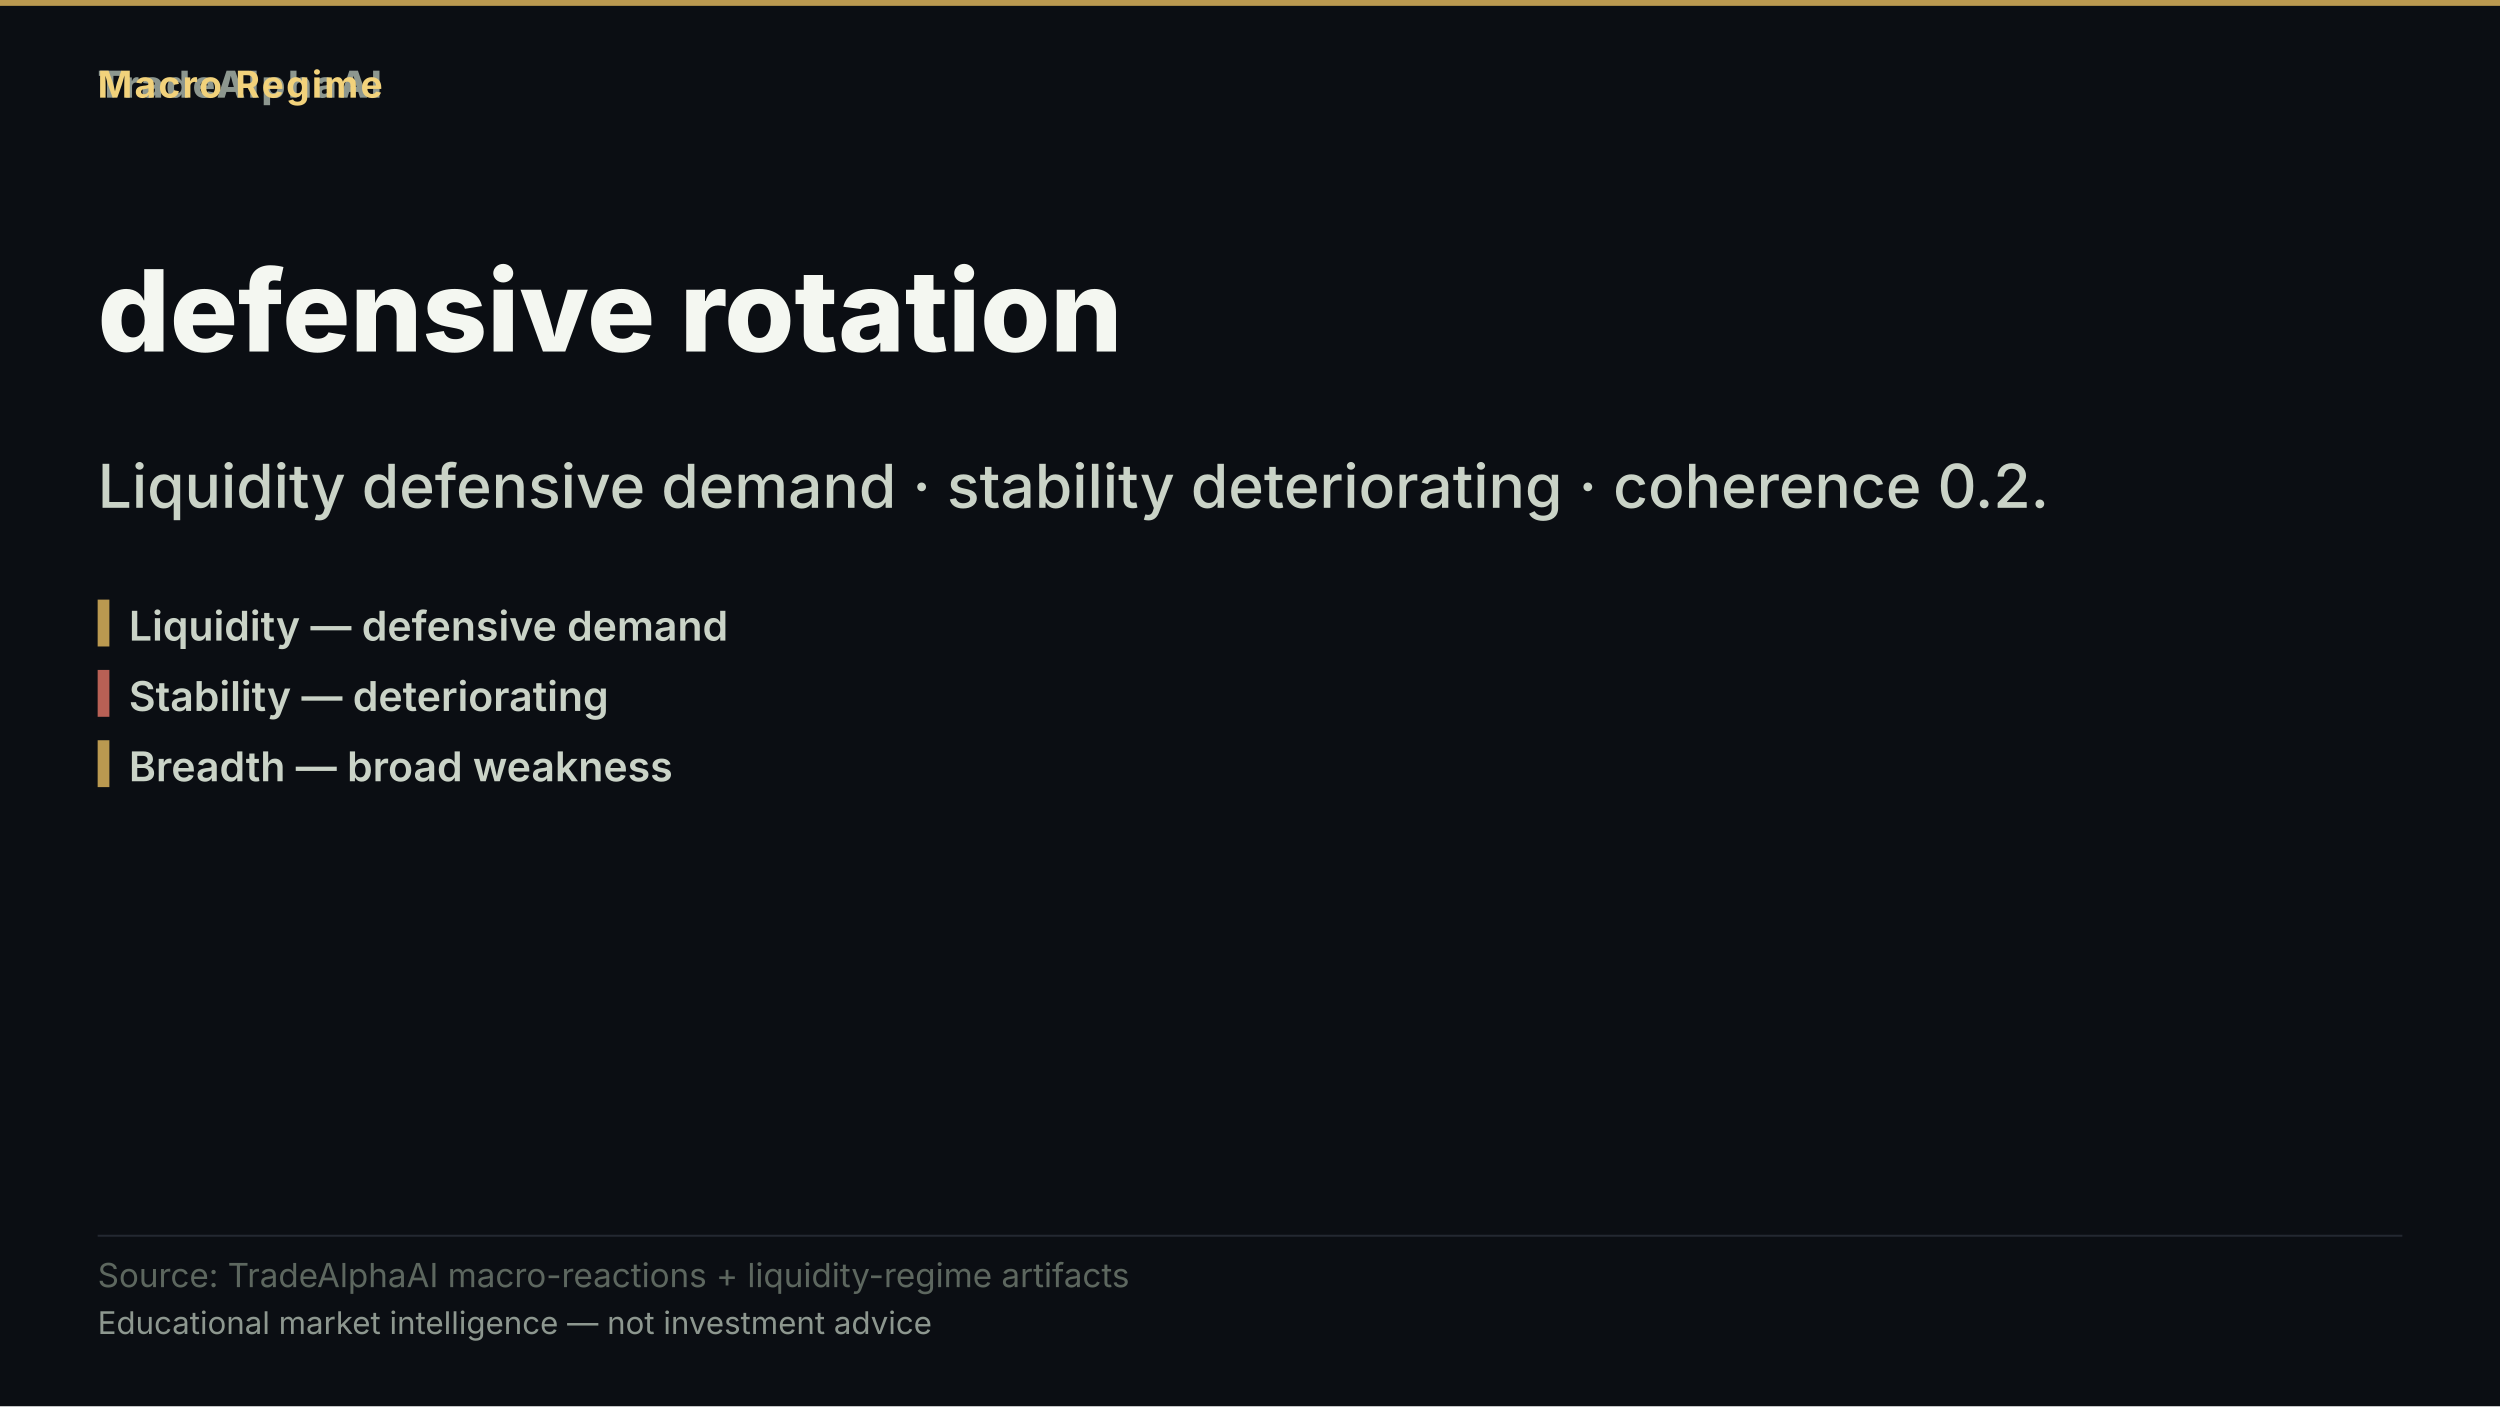
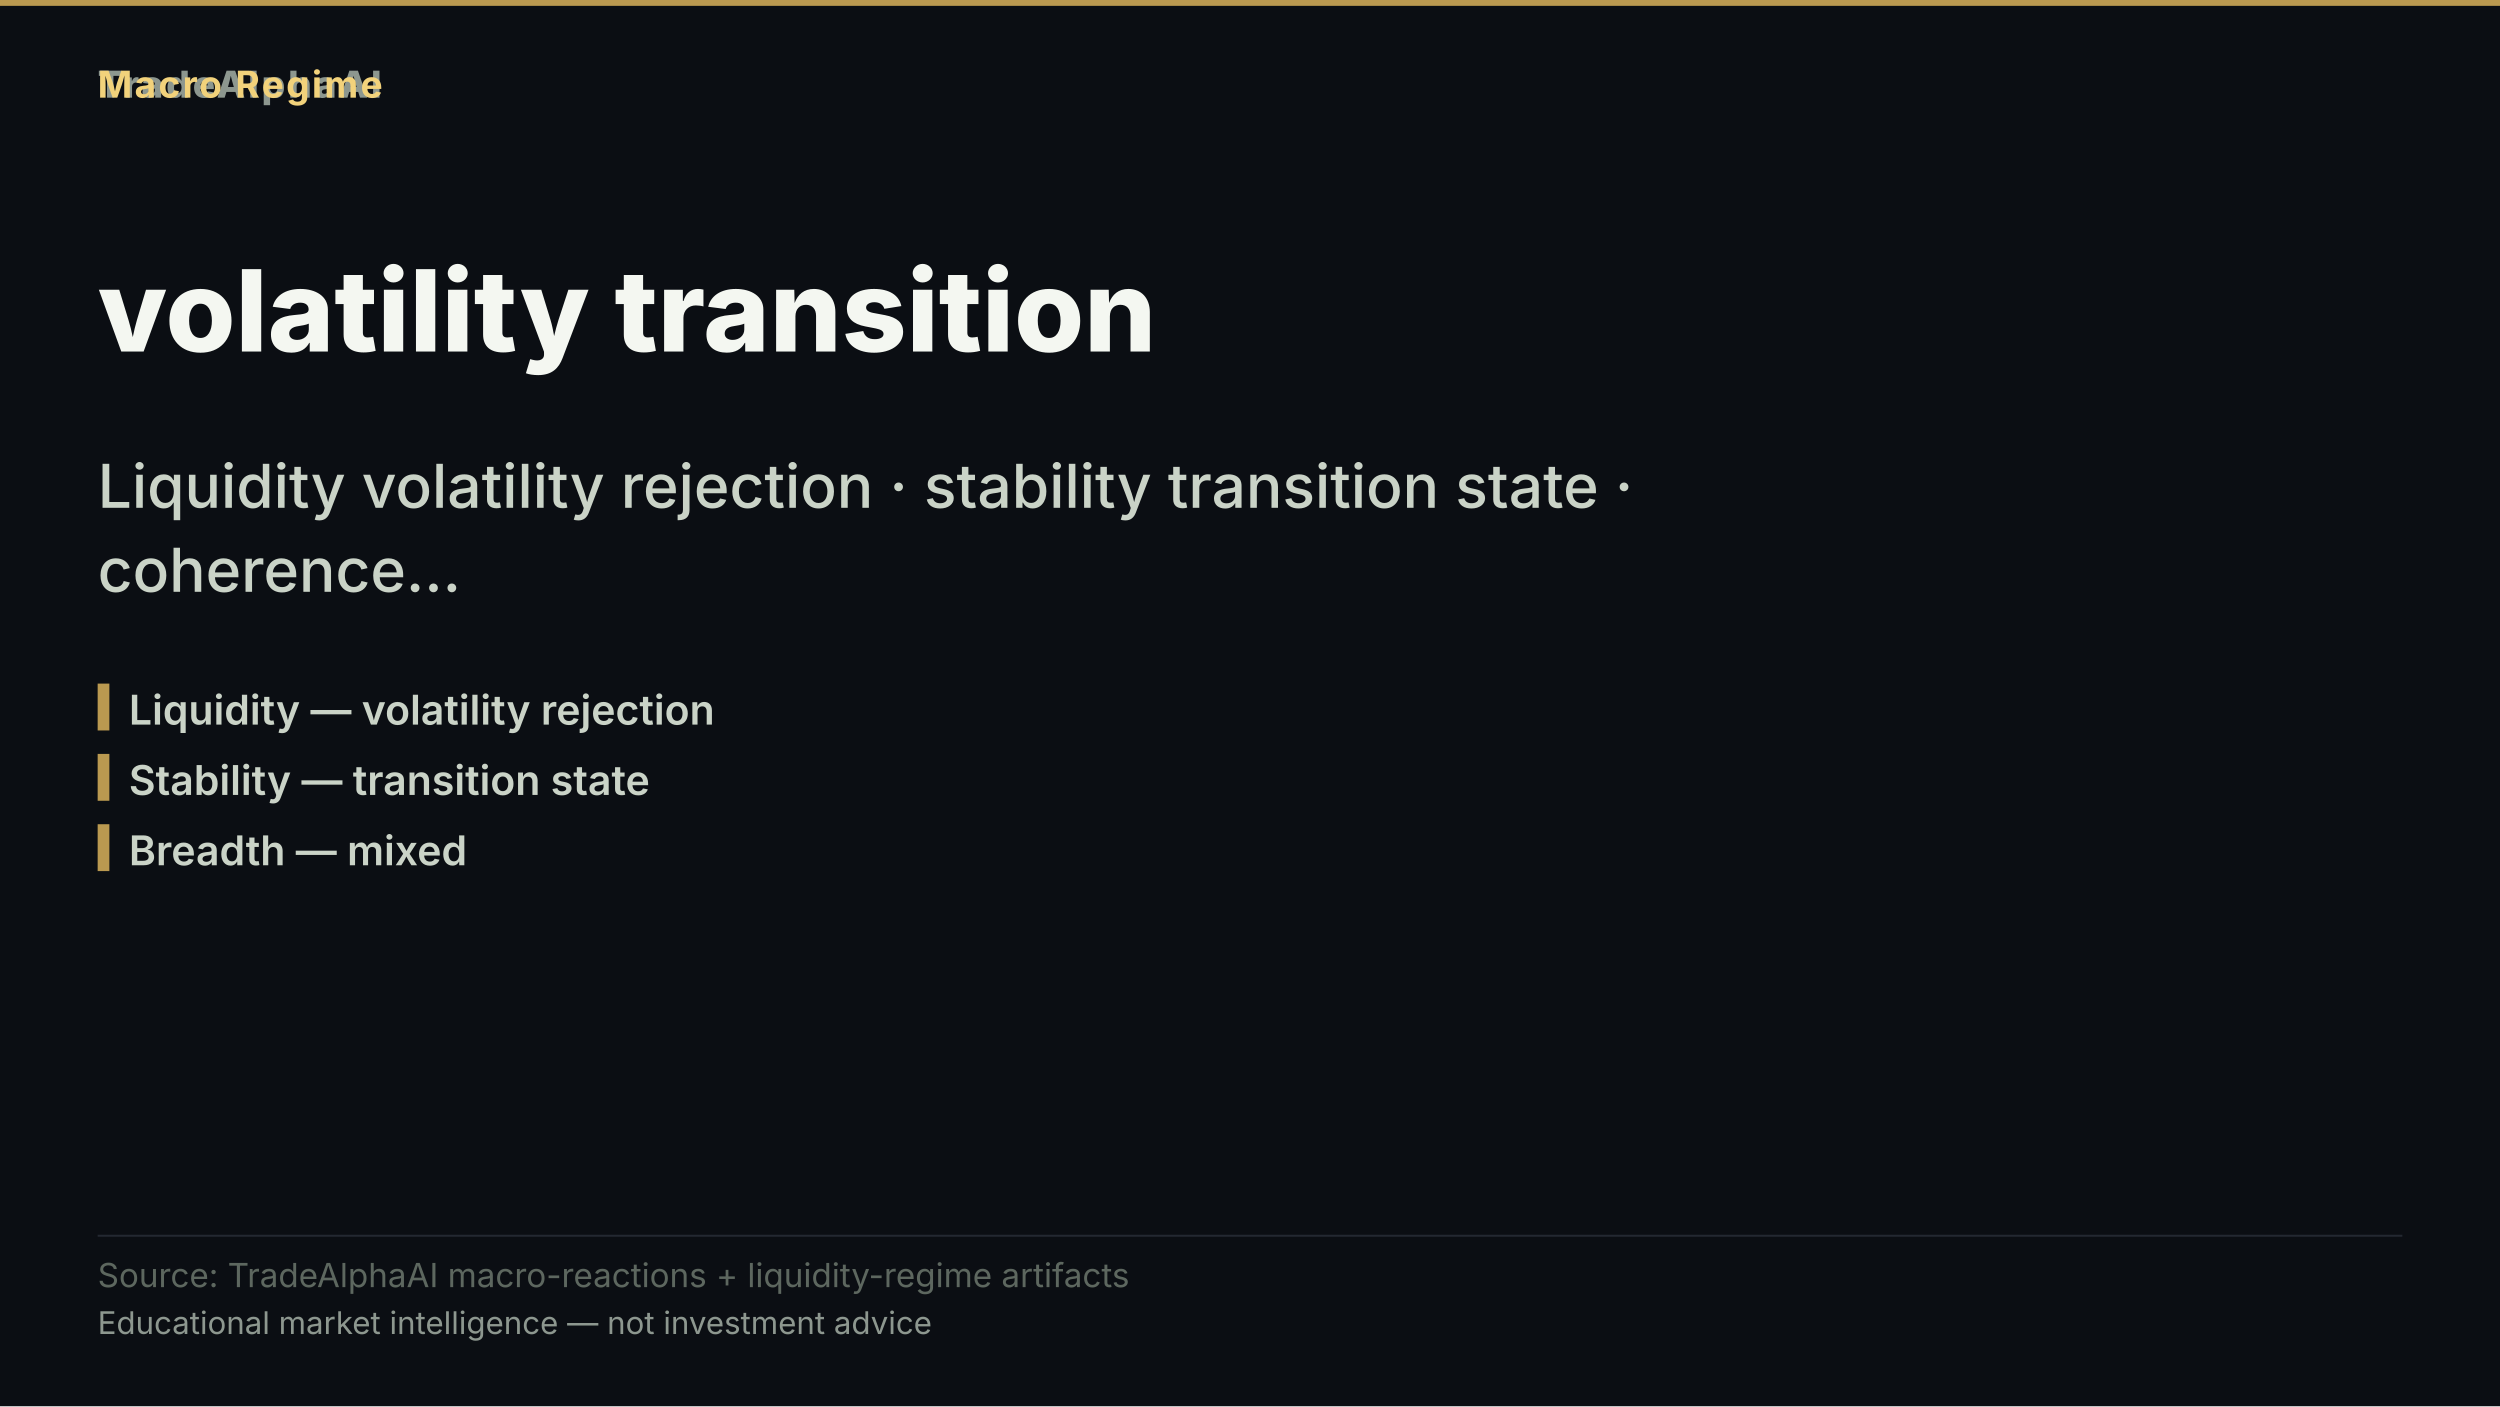
- <svg xmlns="http://www.w3.org/2000/svg" width="1280" height="720" viewBox="0 0 1280 720" role="img" aria-label="defensive rotation">
+ <svg xmlns="http://www.w3.org/2000/svg" width="1280" height="720" viewBox="0 0 1280 720" role="img" aria-label="volatility transition">
  <rect width="1280" height="720" fill="#0b0e13" />
  <rect x="0" y="0" width="1280" height="3" fill="#d8b15a" opacity="0.85" />
  <text x="50" y="50" font-family="'Inter','Segoe UI','Helvetica Neue',Arial,sans-serif" font-size="19" font-weight="800" letter-spacing="1.5" fill="#8d978f" text-anchor="start">TradeAlphaAI</text>
  <text x="50" y="50" font-family="'Inter','Segoe UI','Helvetica Neue',Arial,sans-serif" font-size="19" font-weight="700" letter-spacing="1.2" fill="#f2d27b" text-anchor="start">Macro Regime</text>
-   <text x="50" y="180" font-family="'Inter','Segoe UI','Helvetica Neue',Arial,sans-serif" font-size="58" font-weight="800" fill="#f4f7f1" text-anchor="start">defensive rotation</text>
-   <text x="50" y="260" font-family="'Inter','Segoe UI','Helvetica Neue',Arial,sans-serif" font-size="31" font-weight="500" fill="#cad3c7" text-anchor="start">Liquidity defensive demand · stability deteriorating · coherence 0.2.</text>
-   <rect x="50" y="307" width="6" height="24" fill="#d8b15a" opacity="0.85" />
-   <text x="66" y="328" font-family="'Inter','Segoe UI','Helvetica Neue',Arial,sans-serif" font-size="21" font-weight="600" fill="#cad3c7" text-anchor="start">Liquidity — defensive demand</text>
-   <rect x="50" y="343" width="6" height="24" fill="#d66e60" opacity="0.85" />
-   <text x="66" y="364" font-family="'Inter','Segoe UI','Helvetica Neue',Arial,sans-serif" font-size="21" font-weight="600" fill="#cad3c7" text-anchor="start">Stability — deteriorating</text>
-   <rect x="50" y="379" width="6" height="24" fill="#d8b15a" opacity="0.85" />
-   <text x="66" y="400" font-family="'Inter','Segoe UI','Helvetica Neue',Arial,sans-serif" font-size="21" font-weight="600" fill="#cad3c7" text-anchor="start">Breadth — broad weakness</text>
+   <text x="50" y="180" font-family="'Inter','Segoe UI','Helvetica Neue',Arial,sans-serif" font-size="58" font-weight="800" fill="#f4f7f1" text-anchor="start">volatility transition</text>
+   <text x="50" y="260" font-family="'Inter','Segoe UI','Helvetica Neue',Arial,sans-serif" font-size="31" font-weight="500" fill="#cad3c7" text-anchor="start">Liquidity volatility rejection · stability transition state ·</text>
+   <text x="50" y="303" font-family="'Inter','Segoe UI','Helvetica Neue',Arial,sans-serif" font-size="31" font-weight="500" fill="#cad3c7" text-anchor="start">coherence…</text>
+   <rect x="50" y="350" width="6" height="24" fill="#d8b15a" opacity="0.85" />
+   <text x="66" y="371" font-family="'Inter','Segoe UI','Helvetica Neue',Arial,sans-serif" font-size="21" font-weight="600" fill="#cad3c7" text-anchor="start">Liquidity — volatility rejection</text>
+   <rect x="50" y="386" width="6" height="24" fill="#d8b15a" opacity="0.85" />
+   <text x="66" y="407" font-family="'Inter','Segoe UI','Helvetica Neue',Arial,sans-serif" font-size="21" font-weight="600" fill="#cad3c7" text-anchor="start">Stability — transition state</text>
+   <rect x="50" y="422" width="6" height="24" fill="#d8b15a" opacity="0.85" />
+   <text x="66" y="443" font-family="'Inter','Segoe UI','Helvetica Neue',Arial,sans-serif" font-size="21" font-weight="600" fill="#cad3c7" text-anchor="start">Breadth — mixed</text>
  <rect x="50" y="632.2" width="1180" height="1" fill="rgba(148,163,184,0.18)" />
  <text x="50" y="659" font-family="'Inter','Segoe UI','Helvetica Neue',Arial,sans-serif" font-size="17" fill="#5d675f" text-anchor="start">Source: TradeAlphaAI macro-reactions + liquidity-regime artifacts</text>
  <text x="50" y="683" font-family="'Inter','Segoe UI','Helvetica Neue',Arial,sans-serif" font-size="16" fill="#8d978f" text-anchor="start">Educational market intelligence — not investment advice</text>
</svg>
